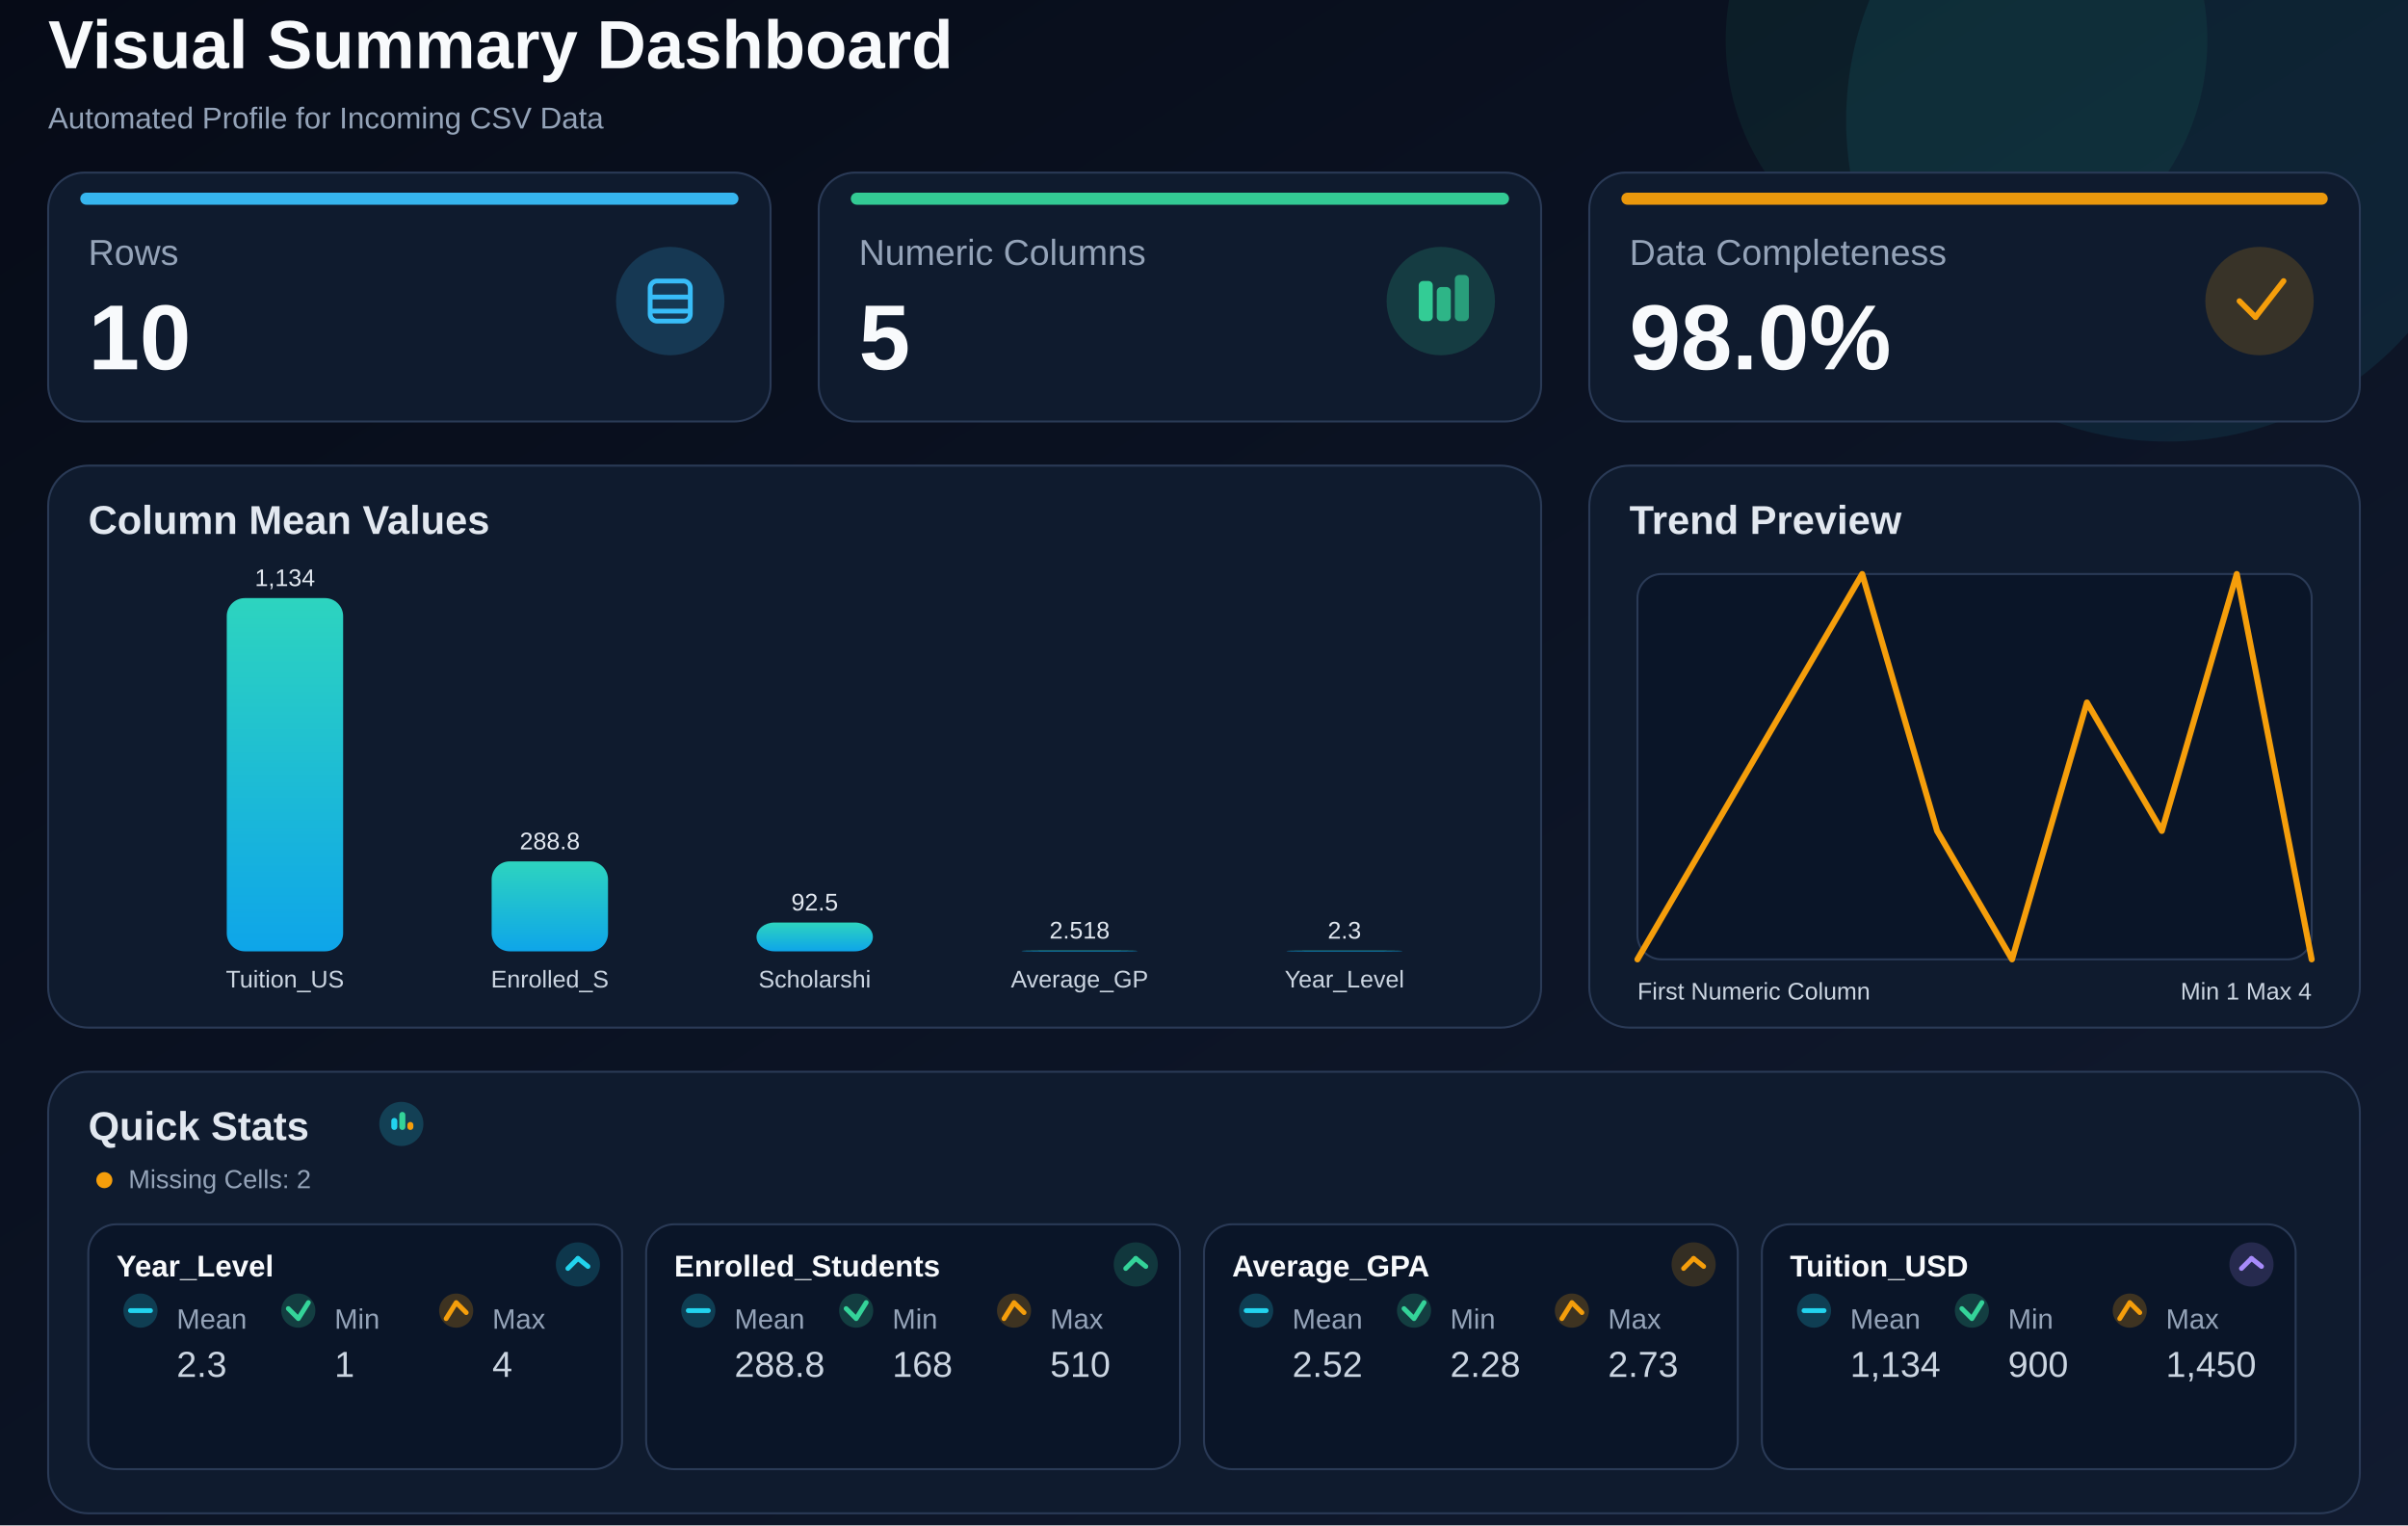
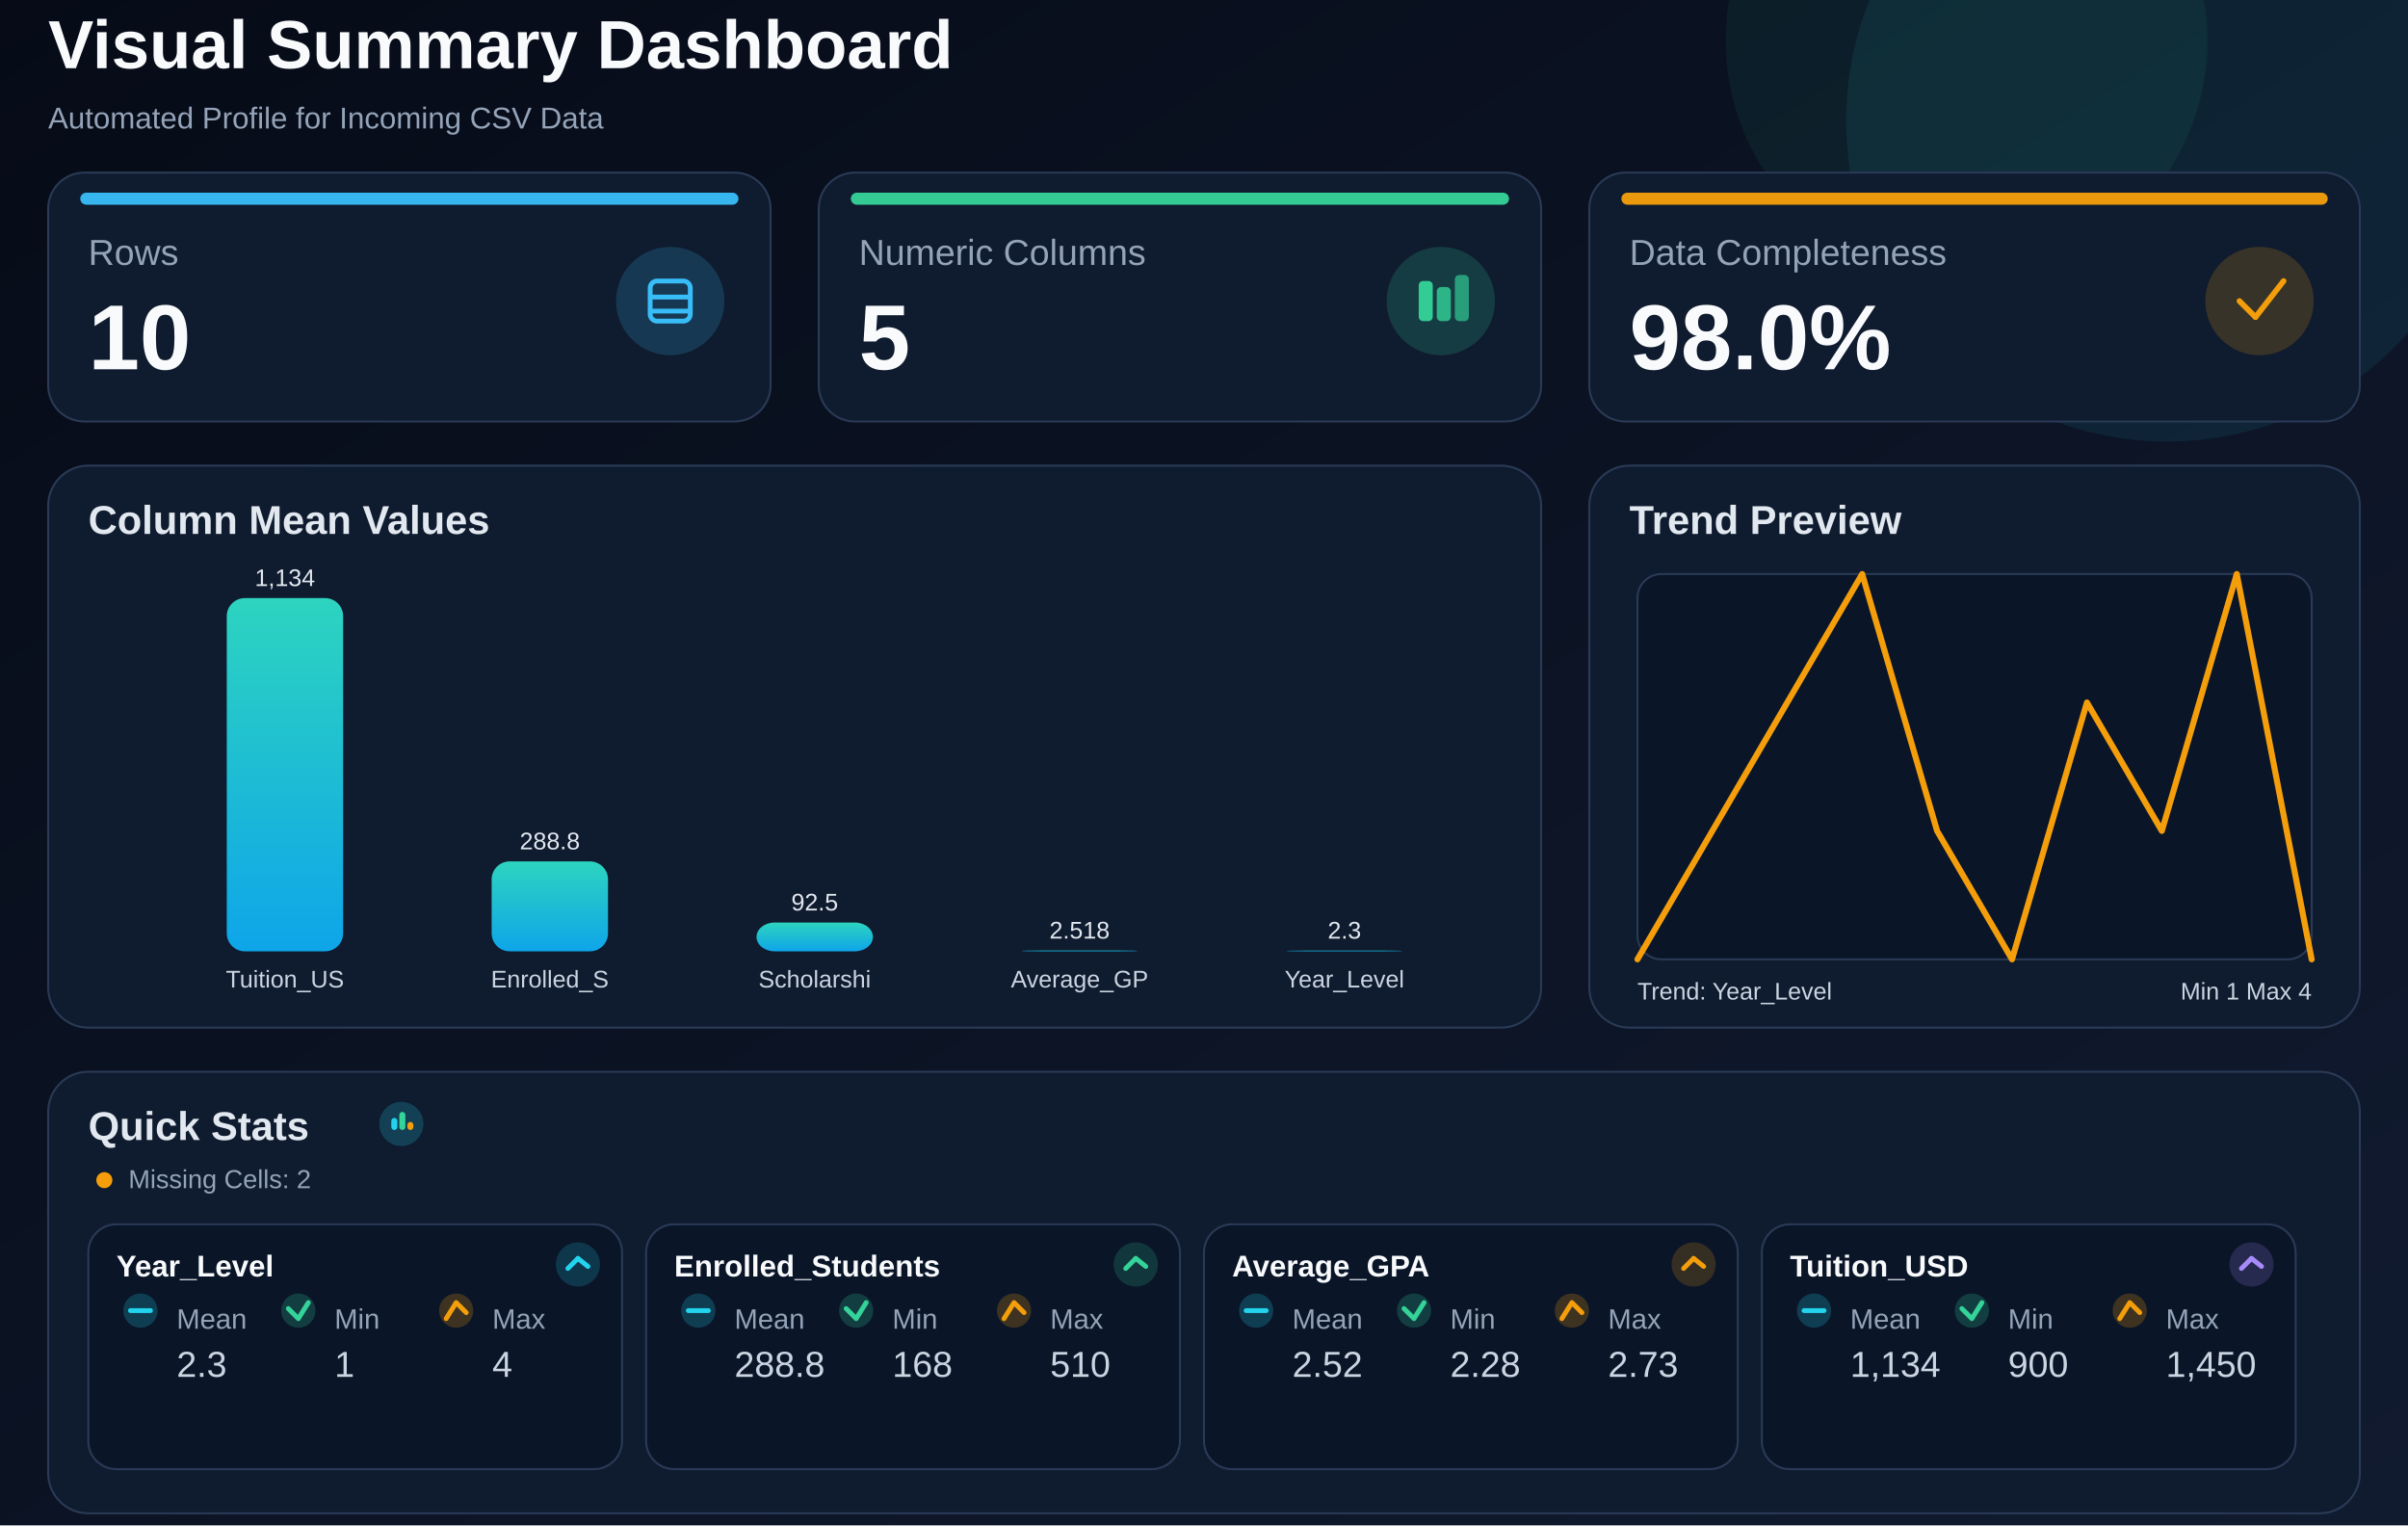
<svg xmlns="http://www.w3.org/2000/svg" width="1200" height="760" font-family="Poppins, Segoe UI, Arial, sans-serif">
  <defs>
    <linearGradient id="bg" x1="0" y1="0" x2="1" y2="1">
      <stop offset="0%" stop-color="#060b17" />
      <stop offset="100%" stop-color="#111b30" />
    </linearGradient>
    <linearGradient id="bar" x1="0" y1="0" x2="0" y2="1">
      <stop offset="0%" stop-color="#2dd4bf" />
      <stop offset="100%" stop-color="#0ea5e9" />
    </linearGradient>
  </defs>
  <rect width="1200" height="760" fill="url(#bg)" />
  <circle cx="1080" cy="60" r="160" fill="#22d3ee" opacity="0.08" />
  <circle cx="980" cy="20" r="120" fill="#34d399" opacity="0.07" />
  <text x="24" y="34" font-size="34" font-weight="700" fill="#f8fafc">Visual Summary Dashboard</text>
  <text x="24" y="64" font-size="15" fill="#94a3b8">Automated Profile for Incoming CSV Data</text>
  <rect x="24" y="86" width="360" height="124" rx="18" fill="#0f1b2e" stroke="#2a3a56" />
  <rect x="40" y="96" width="328" height="6" rx="3" fill="#38bdf8" opacity="0.95" />
  <circle cx="334" cy="150" r="27" fill="#38bdf8" opacity="0.18" />
  <rect x="324" y="140" width="20" height="20" rx="3.5" fill="none" stroke="#38bdf8" stroke-width="2.4" />
  <line x1="324" y1="148" x2="344" y2="148" stroke="#38bdf8" stroke-width="2.4" />
  <line x1="324" y1="155" x2="344" y2="155" stroke="#38bdf8" stroke-width="2.4" />
  <text x="44" y="132" font-size="18" font-weight="500" fill="#94a3b8">Rows</text>
  <text x="44" y="184" font-size="46" font-weight="700" fill="#f8fafc">10</text>
  <rect x="408" y="86" width="360" height="124" rx="18" fill="#0f1b2e" stroke="#2a3a56" />
  <rect x="424" y="96" width="328" height="6" rx="3" fill="#34d399" opacity="0.95" />
  <circle cx="718" cy="150" r="27" fill="#34d399" opacity="0.18" />
  <rect x="707" y="140" width="7" height="20" rx="2.2" fill="#34d399" opacity="0.95" />
  <rect x="716" y="143" width="7" height="17" rx="2.2" fill="#34d399" opacity="0.8" />
  <rect x="725" y="137" width="7" height="23" rx="2.2" fill="#34d399" opacity="0.65" />
  <text x="428" y="132" font-size="18" font-weight="500" fill="#94a3b8">Numeric Columns</text>
  <text x="428" y="184" font-size="46" font-weight="700" fill="#f8fafc">5</text>
  <rect x="792" y="86" width="384" height="124" rx="18" fill="#0f1b2e" stroke="#2a3a56" />
  <rect x="808" y="96" width="352" height="6" rx="3" fill="#f59e0b" opacity="0.95" />
  <circle cx="1126" cy="150" r="27" fill="#f59e0b" opacity="0.18" />
  <line x1="1116" y1="150" x2="1124" y2="158" stroke="#f59e0b" stroke-width="2.8" stroke-linecap="round" />
  <line x1="1124" y1="158" x2="1138" y2="140" stroke="#f59e0b" stroke-width="2.8" stroke-linecap="round" />
  <text x="812" y="132" font-size="18" font-weight="500" fill="#94a3b8">Data Completeness</text>
  <text x="812" y="184" font-size="46" font-weight="700" fill="#f8fafc">98.0%</text>
  <rect x="24" y="232" width="744" height="280" rx="20" fill="#0f1b2e" stroke="#2a3a56" />
  <text x="44" y="266" font-size="20" font-weight="600" fill="#e2e8f0">Column Mean Values</text>
  <rect x="113.00" y="298.00" width="58.00" height="176.00" rx="9" fill="url(#bar)" />
  <text x="142.00" y="492" font-size="12" fill="#cbd5e1" text-anchor="middle">Tuition_US</text>
  <text x="142.00" y="292.00" font-size="12" fill="#e2e8f0" text-anchor="middle">1,134</text>
  <rect x="245.00" y="429.18" width="58.00" height="44.82" rx="9" fill="url(#bar)" />
  <text x="274.00" y="492" font-size="12" fill="#cbd5e1" text-anchor="middle">Enrolled_S</text>
  <text x="274.00" y="423.18" font-size="12" fill="#e2e8f0" text-anchor="middle">288.8</text>
  <rect x="377.00" y="459.64" width="58.00" height="14.36" rx="9" fill="url(#bar)" />
  <text x="406.00" y="492" font-size="12" fill="#cbd5e1" text-anchor="middle">Scholarshi</text>
  <text x="406.00" y="453.64" font-size="12" fill="#e2e8f0" text-anchor="middle">92.5</text>
  <rect x="509.00" y="473.61" width="58.00" height="0.39" rx="9" fill="url(#bar)" />
  <text x="538.00" y="492" font-size="12" fill="#cbd5e1" text-anchor="middle">Average_GP</text>
  <text x="538.00" y="467.61" font-size="12" fill="#e2e8f0" text-anchor="middle">2.518</text>
  <rect x="641.00" y="473.64" width="58.00" height="0.36" rx="9" fill="url(#bar)" />
  <text x="670.00" y="492" font-size="12" fill="#cbd5e1" text-anchor="middle">Year_Level</text>
  <text x="670.00" y="467.64" font-size="12" fill="#e2e8f0" text-anchor="middle">2.3</text>
  <rect x="792" y="232" width="384" height="280" rx="20" fill="#0f1b2e" stroke="#2a3a56" />
  <text x="812" y="266" font-size="20" font-weight="600" fill="#e2e8f0">Trend Preview</text>
  <rect x="816" y="286" width="336" height="192" rx="12" fill="#0a1528" stroke="#2a3a56" />
  <polyline points="816.00,478.00 853.33,414.00 890.67,350.00 928.00,286.00 965.33,414.00 1002.67,478.00 1040.00,350.00 1077.33,414.00 1114.67,286.00 1152.00,478.00" fill="none" stroke="#f59e0b" stroke-width="3" stroke-linecap="round" stroke-linejoin="round" />
-   <text x="816" y="498" font-size="12" fill="#cbd5e1">First Numeric Column</text>
+   <text x="816" y="498" font-size="12" fill="#cbd5e1">Trend: Year_Level</text>
  <text x="1152" y="498" font-size="12" fill="#cbd5e1" text-anchor="end">Min 1  Max 4</text>
  <rect x="24" y="534" width="1152" height="220" rx="20" fill="#0f1b2e" stroke="#2a3a56" />
  <circle cx="200" cy="560" r="11" fill="#22d3ee" opacity="0.2" />
  <rect x="195" y="557" width="3" height="6" rx="1.5" fill="#22d3ee" />
  <rect x="199" y="554" width="3" height="9" rx="1.5" fill="#34d399" />
  <rect x="203" y="559" width="3" height="4" rx="1.5" fill="#f59e0b" />
  <text x="44" y="568" font-size="20" font-weight="600" fill="#e2e8f0">Quick Stats</text>
  <circle cx="52" cy="588" r="4" fill="#f59e0b" />
  <text x="64" y="592" font-size="13" fill="#94a3b8">Missing Cells: 2</text>
  <rect x="44.00" y="610" width="266.00" height="122" rx="14" fill="#0a1528" stroke="#2a3a56" />
  <circle cx="288.0" cy="630" r="11" fill="#22d3ee" opacity="0.18" />
  <line x1="283.0" y1="632" x2="288.0" y2="627" stroke="#22d3ee" stroke-width="2.4" stroke-linecap="round" />
  <line x1="288.0" y1="627" x2="293.0" y2="631" stroke="#22d3ee" stroke-width="2.4" stroke-linecap="round" />
  <text x="58.00" y="636" font-size="15" font-weight="600" fill="#f8fafc">Year_Level</text>
  <circle cx="70.0" cy="653" r="8.5" fill="#22d3ee" opacity="0.22" />
  <line x1="65.0" y1="653" x2="75.0" y2="653" stroke="#22d3ee" stroke-width="2.4" stroke-linecap="round" />
  <text x="88.00" y="662" font-size="14" fill="#94a3b8">Mean</text>
  <text x="88.00" y="686" font-size="18" fill="#cbd5e1">2.3</text>
  <circle cx="148.667" cy="653" r="8.5" fill="#34d399" opacity="0.22" />
  <polyline points="143.667,652 148.667,657 153.667,649" fill="none" stroke="#34d399" stroke-width="2.4" stroke-linecap="round" stroke-linejoin="round" />
  <text x="166.67" y="662" font-size="14" fill="#94a3b8">Min</text>
  <text x="166.67" y="686" font-size="18" fill="#cbd5e1">1</text>
  <circle cx="227.333" cy="653" r="8.5" fill="#f59e0b" opacity="0.22" />
  <polyline points="222.333,657 227.333,649 232.333,654" fill="none" stroke="#f59e0b" stroke-width="2.4" stroke-linecap="round" stroke-linejoin="round" />
  <text x="245.33" y="662" font-size="14" fill="#94a3b8">Max</text>
  <text x="245.33" y="686" font-size="18" fill="#cbd5e1">4</text>
  <rect x="322.00" y="610" width="266.00" height="122" rx="14" fill="#0a1528" stroke="#2a3a56" />
  <circle cx="566.0" cy="630" r="11" fill="#34d399" opacity="0.18" />
  <line x1="561.0" y1="632" x2="566.0" y2="627" stroke="#34d399" stroke-width="2.4" stroke-linecap="round" />
  <line x1="566.0" y1="627" x2="571.0" y2="631" stroke="#34d399" stroke-width="2.4" stroke-linecap="round" />
  <text x="336.00" y="636" font-size="15" font-weight="600" fill="#f8fafc">Enrolled_Students</text>
  <circle cx="348.0" cy="653" r="8.5" fill="#22d3ee" opacity="0.22" />
  <line x1="343.0" y1="653" x2="353.0" y2="653" stroke="#22d3ee" stroke-width="2.4" stroke-linecap="round" />
  <text x="366.00" y="662" font-size="14" fill="#94a3b8">Mean</text>
  <text x="366.00" y="686" font-size="18" fill="#cbd5e1">288.8</text>
  <circle cx="426.667" cy="653" r="8.5" fill="#34d399" opacity="0.22" />
  <polyline points="421.667,652 426.667,657 431.667,649" fill="none" stroke="#34d399" stroke-width="2.4" stroke-linecap="round" stroke-linejoin="round" />
  <text x="444.67" y="662" font-size="14" fill="#94a3b8">Min</text>
  <text x="444.67" y="686" font-size="18" fill="#cbd5e1">168</text>
  <circle cx="505.333" cy="653" r="8.5" fill="#f59e0b" opacity="0.22" />
  <polyline points="500.333,657 505.333,649 510.333,654" fill="none" stroke="#f59e0b" stroke-width="2.4" stroke-linecap="round" stroke-linejoin="round" />
  <text x="523.33" y="662" font-size="14" fill="#94a3b8">Max</text>
  <text x="523.33" y="686" font-size="18" fill="#cbd5e1">510</text>
  <rect x="600.00" y="610" width="266.00" height="122" rx="14" fill="#0a1528" stroke="#2a3a56" />
  <circle cx="844.0" cy="630" r="11" fill="#f59e0b" opacity="0.18" />
  <line x1="839.0" y1="632" x2="844.0" y2="627" stroke="#f59e0b" stroke-width="2.4" stroke-linecap="round" />
  <line x1="844.0" y1="627" x2="849.0" y2="631" stroke="#f59e0b" stroke-width="2.4" stroke-linecap="round" />
  <text x="614.00" y="636" font-size="15" font-weight="600" fill="#f8fafc">Average_GPA</text>
  <circle cx="626.0" cy="653" r="8.5" fill="#22d3ee" opacity="0.22" />
  <line x1="621.0" y1="653" x2="631.0" y2="653" stroke="#22d3ee" stroke-width="2.4" stroke-linecap="round" />
  <text x="644.00" y="662" font-size="14" fill="#94a3b8">Mean</text>
  <text x="644.00" y="686" font-size="18" fill="#cbd5e1">2.52</text>
  <circle cx="704.667" cy="653" r="8.5" fill="#34d399" opacity="0.22" />
  <polyline points="699.667,652 704.667,657 709.667,649" fill="none" stroke="#34d399" stroke-width="2.4" stroke-linecap="round" stroke-linejoin="round" />
  <text x="722.67" y="662" font-size="14" fill="#94a3b8">Min</text>
  <text x="722.67" y="686" font-size="18" fill="#cbd5e1">2.28</text>
  <circle cx="783.333" cy="653" r="8.5" fill="#f59e0b" opacity="0.22" />
  <polyline points="778.333,657 783.333,649 788.333,654" fill="none" stroke="#f59e0b" stroke-width="2.4" stroke-linecap="round" stroke-linejoin="round" />
  <text x="801.33" y="662" font-size="14" fill="#94a3b8">Max</text>
  <text x="801.33" y="686" font-size="18" fill="#cbd5e1">2.73</text>
  <rect x="878.00" y="610" width="266.00" height="122" rx="14" fill="#0a1528" stroke="#2a3a56" />
  <circle cx="1122.0" cy="630" r="11" fill="#a78bfa" opacity="0.18" />
  <line x1="1117.0" y1="632" x2="1122.0" y2="627" stroke="#a78bfa" stroke-width="2.4" stroke-linecap="round" />
  <line x1="1122.0" y1="627" x2="1127.0" y2="631" stroke="#a78bfa" stroke-width="2.4" stroke-linecap="round" />
  <text x="892.00" y="636" font-size="15" font-weight="600" fill="#f8fafc">Tuition_USD</text>
  <circle cx="904.0" cy="653" r="8.5" fill="#22d3ee" opacity="0.22" />
  <line x1="899.0" y1="653" x2="909.0" y2="653" stroke="#22d3ee" stroke-width="2.4" stroke-linecap="round" />
  <text x="922.00" y="662" font-size="14" fill="#94a3b8">Mean</text>
  <text x="922.00" y="686" font-size="18" fill="#cbd5e1">1,134</text>
  <circle cx="982.667" cy="653" r="8.5" fill="#34d399" opacity="0.22" />
  <polyline points="977.667,652 982.667,657 987.667,649" fill="none" stroke="#34d399" stroke-width="2.4" stroke-linecap="round" stroke-linejoin="round" />
  <text x="1000.67" y="662" font-size="14" fill="#94a3b8">Min</text>
  <text x="1000.67" y="686" font-size="18" fill="#cbd5e1">900</text>
  <circle cx="1061.333" cy="653" r="8.5" fill="#f59e0b" opacity="0.22" />
  <polyline points="1056.333,657 1061.333,649 1066.333,654" fill="none" stroke="#f59e0b" stroke-width="2.4" stroke-linecap="round" stroke-linejoin="round" />
  <text x="1079.33" y="662" font-size="14" fill="#94a3b8">Max</text>
  <text x="1079.33" y="686" font-size="18" fill="#cbd5e1">1,450</text>
</svg>
